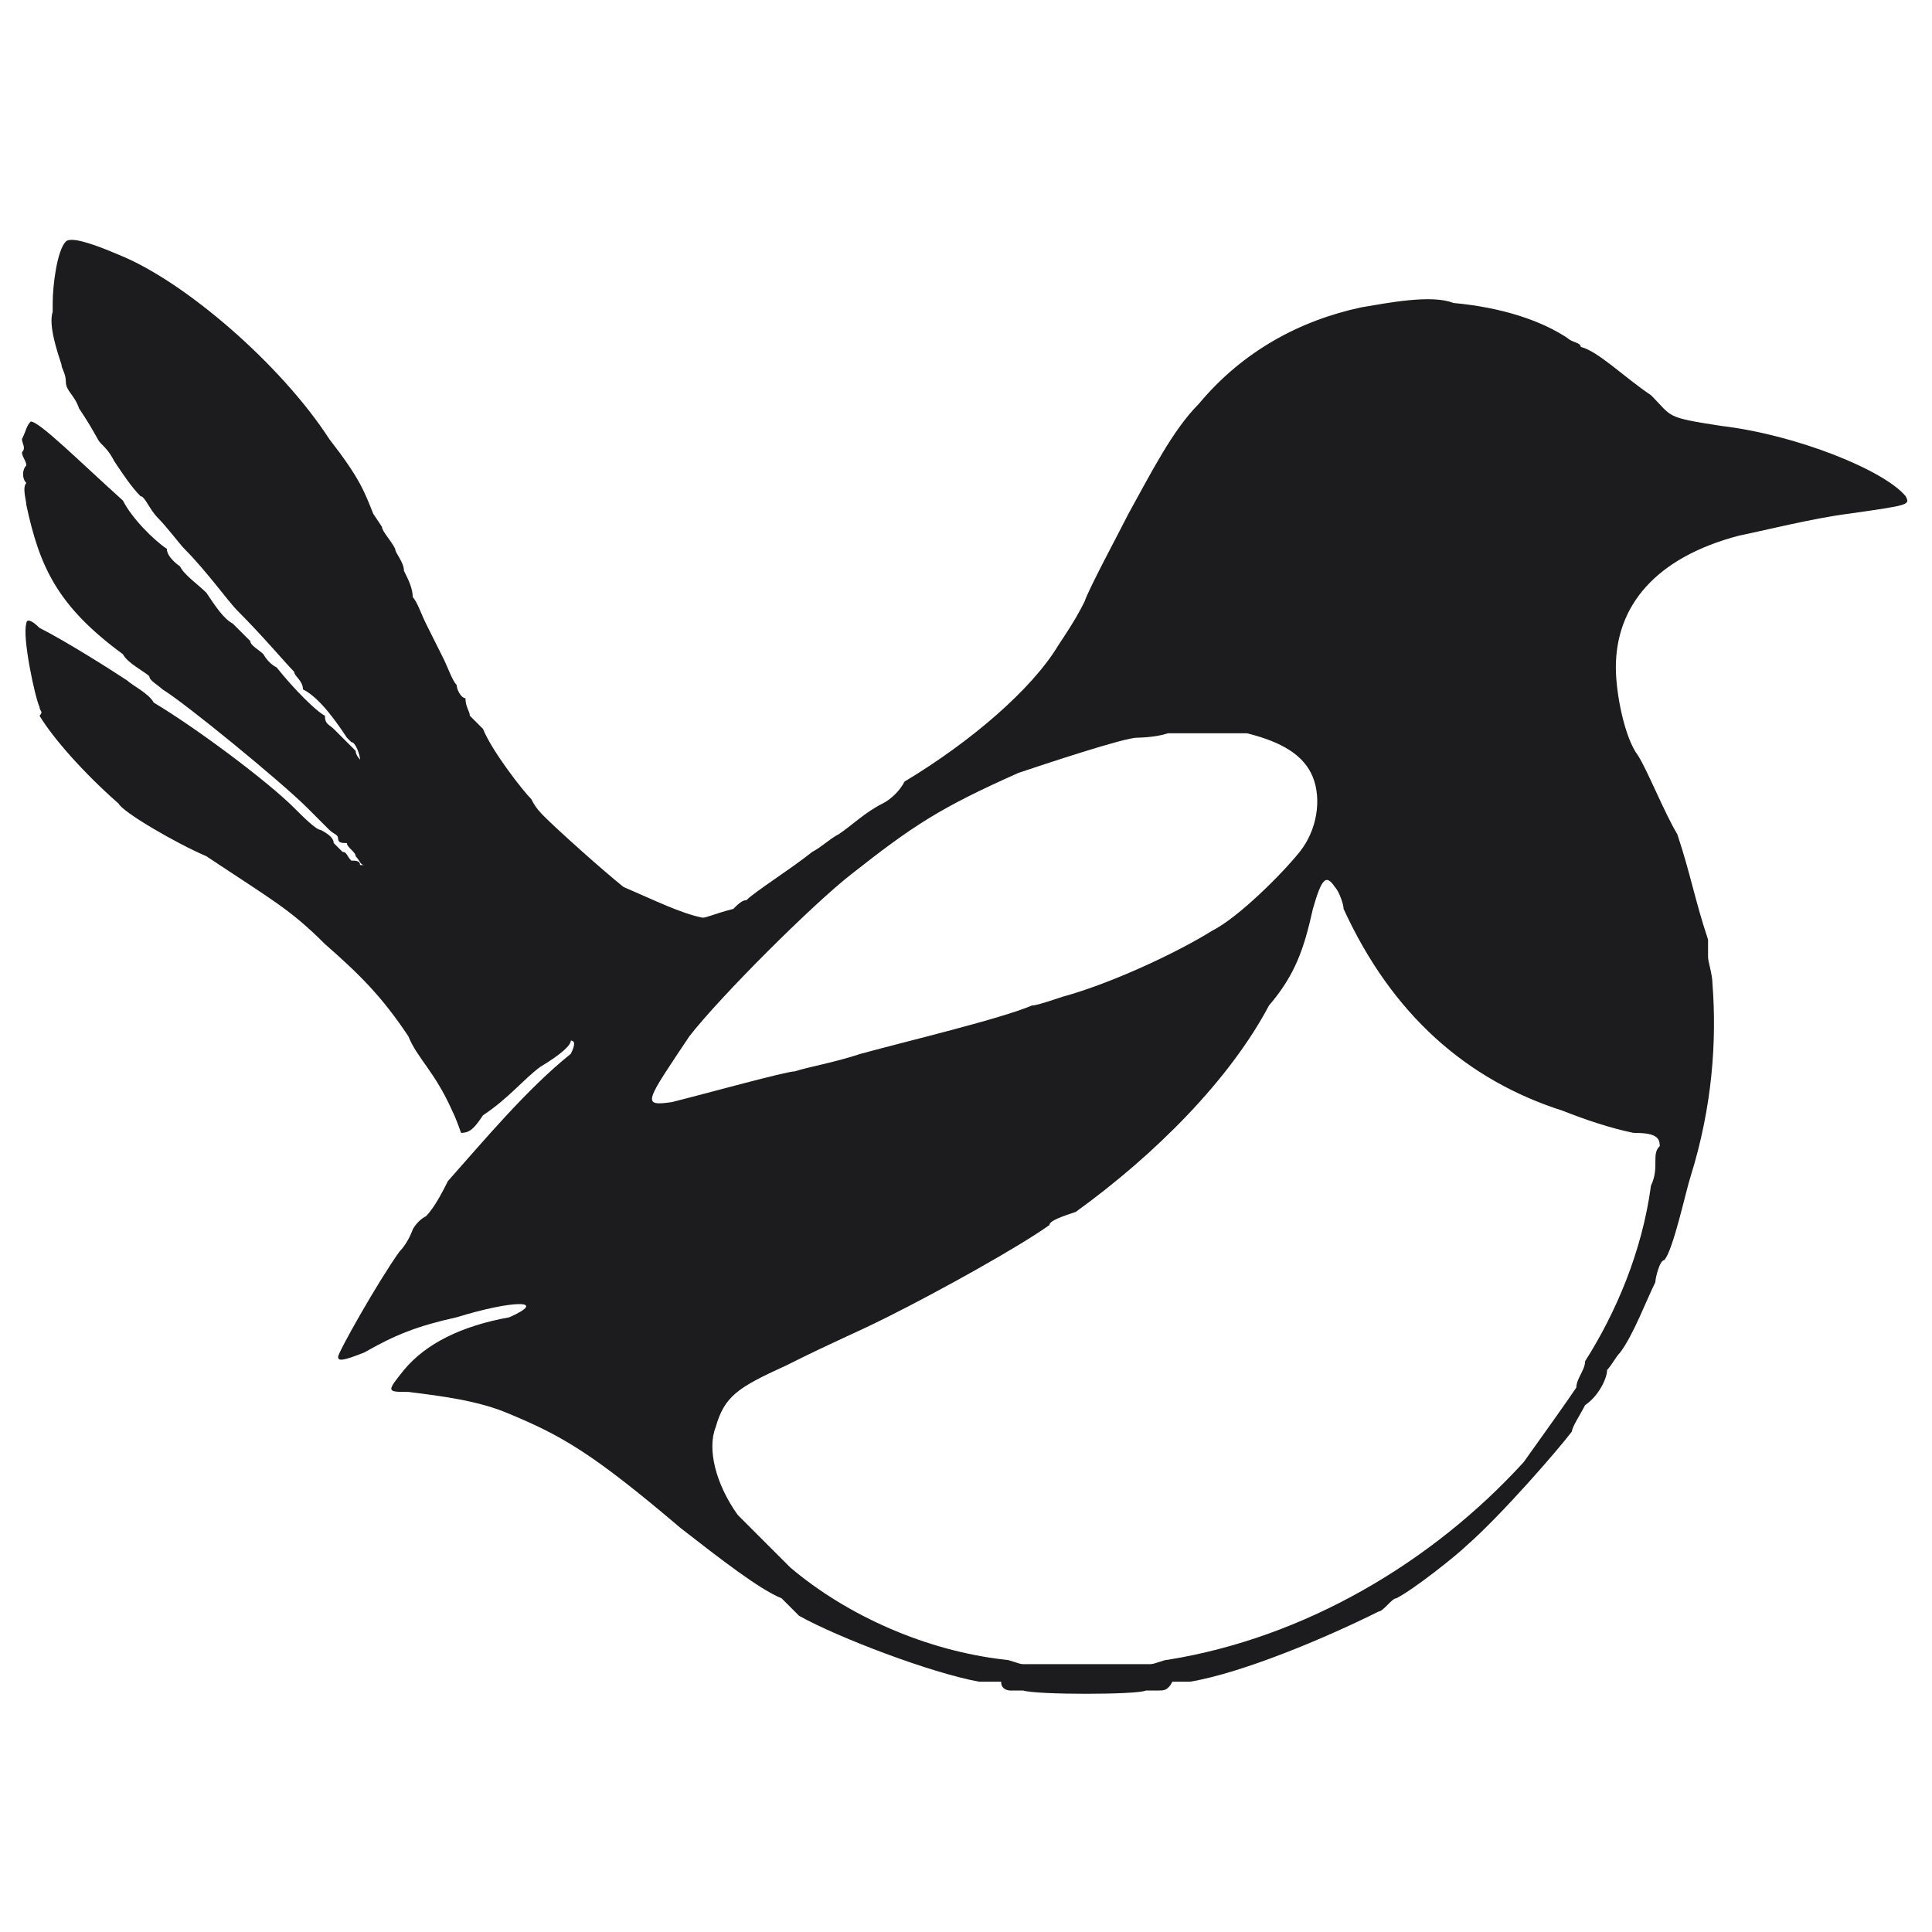
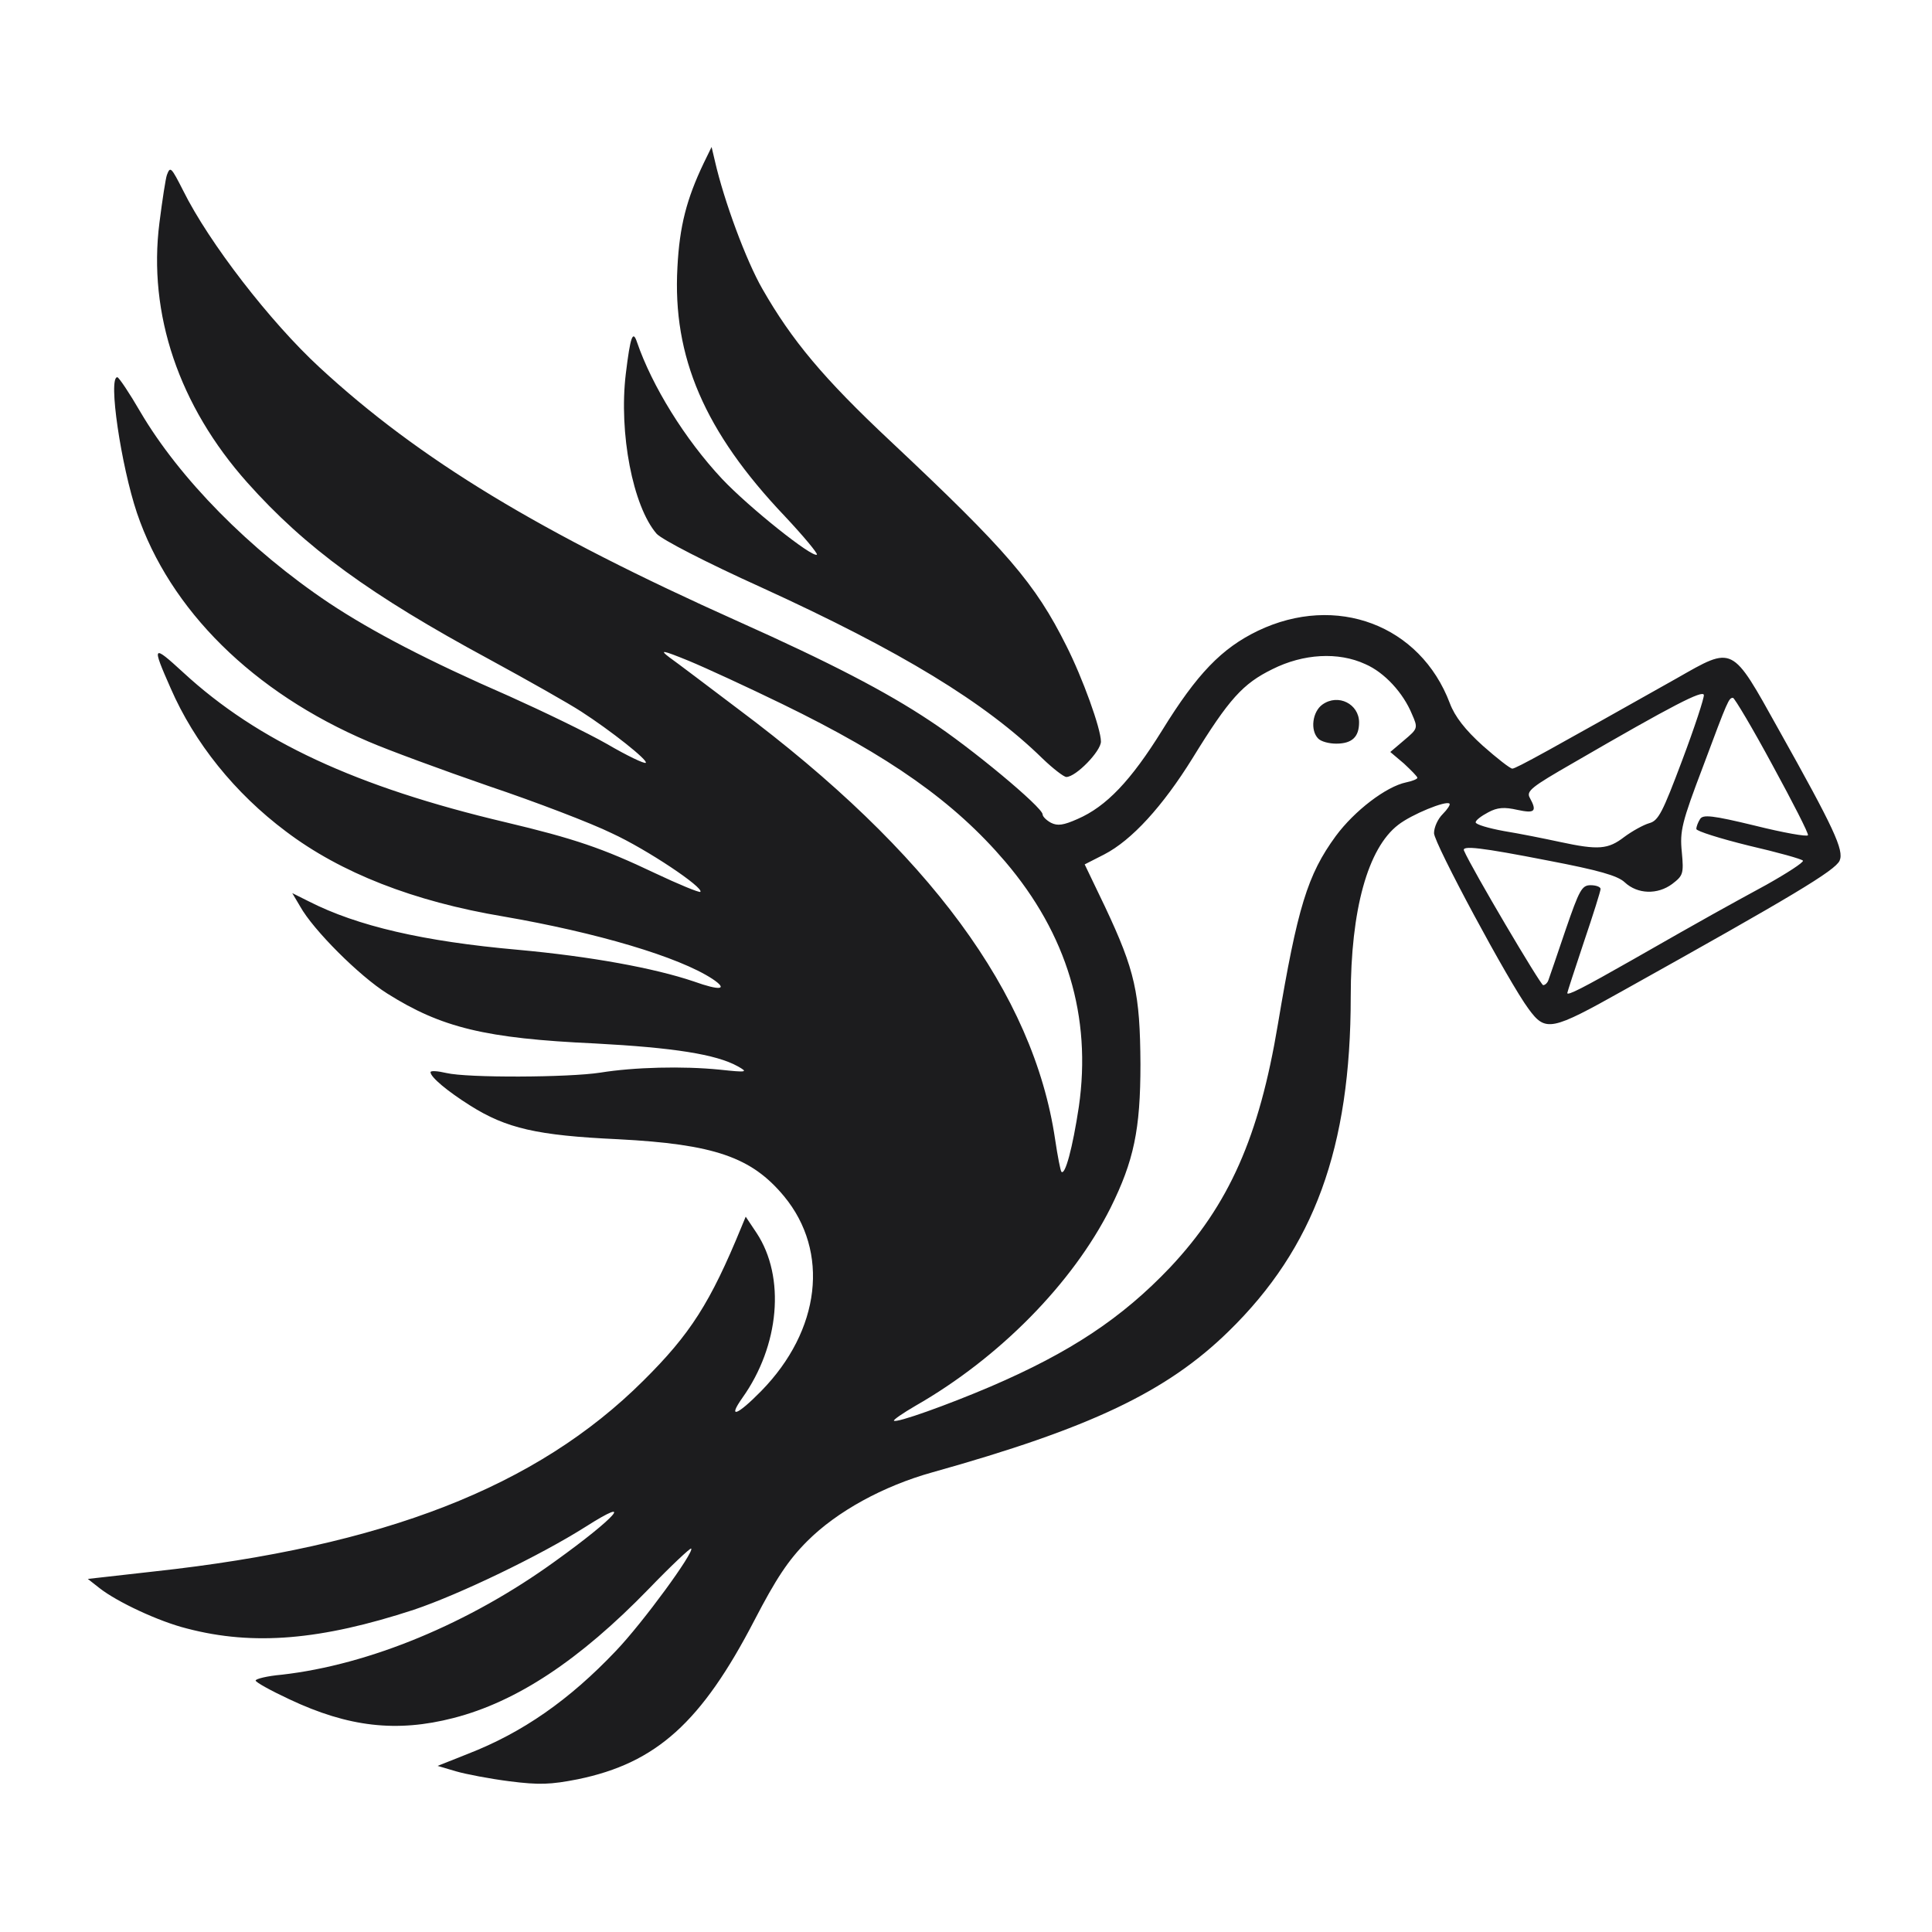
<svg xmlns="http://www.w3.org/2000/svg" viewBox="0 0 44 44">
  <style>path{fill:#1c1c1e}@media (prefers-color-scheme:dark){path{fill:#f2f2f2}}</style>
-   <path fill-rule="evenodd" d="M1.5 5.5C1.3 5.7 1.2 6.5 1.2 6.9C1.2 6.9 1.2 7 1.2 7.1C1.1 7.4 1.3 8 1.4 8.3C1.4 8.4 1.5 8.5 1.5 8.7C1.5 8.9 1.7 9 1.8 9.3C2.2 9.9 2.2 10 2.3 10.1C2.4 10.2 2.5 10.3 2.6 10.5C2.8 10.8 3 11.1 3.2 11.3C3.3 11.3 3.4 11.6 3.6 11.8C3.8 12 4.1 12.4 4.2 12.5C4.7 13 5.2 13.7 5.4 13.9C6 14.5 6.5 15.1 6.7 15.3C6.7 15.4 6.9 15.5 6.9 15.7C7.3 15.9 7.7 16.5 7.9 16.8C7.9 16.8 8 16.9 8 16.9C8.1 16.9 8.2 17.2 8.2 17.3C8.2 17.3 8.1 17.2 8.1 17.1C7.9 16.9 7.9 16.9 7.6 16.6C7.5 16.5 7.4 16.5 7.4 16.3C7.2 16.2 6.7 15.7 6.3 15.2C6.1 15.1 6 14.9 6 14.9C5.9 14.8 5.7 14.7 5.7 14.6C5.6 14.5 5.4 14.3 5.3 14.2C5.1 14.1 4.9 13.8 4.7 13.5C4.5 13.3 4.2 13.1 4.1 12.9C4.1 12.9 3.8 12.7 3.8 12.5C3.5 12.3 3 11.8 2.8 11.4C1.8 10.5 0.9 9.6 0.7 9.6C0.6 9.7 0.6 9.8 0.5 10C0.5 10.1 0.6 10.2 0.5 10.3C0.5 10.4 0.6 10.5 0.6 10.6C0.5 10.7 0.5 10.9 0.6 11C0.5 11.1 0.6 11.4 0.6 11.5C0.9 12.9 1.3 13.8 2.8 14.9C2.9 15.1 3.3 15.3 3.4 15.4C3.4 15.5 3.6 15.6 3.7 15.7C4.2 16 6.4 17.8 7 18.4C7.4 18.8 7.4 18.8 7.5 18.9C7.6 19 7.7 19 7.7 19.1C7.7 19.2 7.8 19.2 7.9 19.2C7.9 19.3 8.1 19.4 8.1 19.5C8.2 19.6 8.2 19.7 8.3 19.7C8.3 19.7 8.3 19.7 8.2 19.7C8.2 19.6 8.1 19.6 8 19.6C7.9 19.5 7.9 19.4 7.8 19.4C7.7 19.3 7.6 19.2 7.6 19.2C7.6 19.1 7.5 19 7.3 18.9C7.2 18.9 6.9 18.6 6.7 18.4C6.1 17.8 4.5 16.6 3.5 16C3.4 15.8 3 15.6 2.9 15.5C2.6 15.3 1.5 14.6 0.9 14.3C0.7 14.1 0.6 14.1 0.6 14.2C0.5 14.5 0.8 15.9 0.9 16.1C0.9 16.2 1 16.2 0.9 16.3C1.2 16.8 1.9 17.6 2.7 18.3C2.8 18.5 4 19.2 4.7 19.5C6.2 20.5 6.6 20.7 7.4 21.5C8.2 22.2 8.7 22.7 9.3 23.6C9.5 24.1 9.9 24.4 10.3 25.3C10.4 25.5 10.5 25.8 10.5 25.8C10.7 25.8 10.8 25.7 11 25.4C11.6 25 11.9 24.6 12.3 24.3C12.8 24 13 23.8 13 23.7C13.1 23.7 13.1 23.8 13 24C12 24.8 11 26 10.2 26.9C10.1 27.1 9.9 27.5 9.7 27.7C9.5 27.8 9.4 28 9.4 28C9.4 28 9.3 28.3 9.1 28.5C8.6 29.2 7.7 30.8 7.7 30.9C7.7 31 7.8 31 8.3 30.8C9 30.4 9.5 30.2 10.4 30C11.7 29.6 12.5 29.6 11.6 30C10.5 30.2 9.7 30.6 9.2 31.2C8.8 31.7 8.8 31.7 9.3 31.7C10.1 31.8 10.9 31.9 11.6 32.2C12.8 32.7 13.5 33.1 15.5 34.8C16.4 35.5 17.3 36.2 17.8 36.4C17.9 36.5 18.1 36.7 18.2 36.8C19.1 37.3 21.2 38.1 22.3 38.3C22.4 38.3 22.7 38.3 22.8 38.3C22.8 38.5 23 38.5 23 38.5C23.1 38.5 23.2 38.5 23.3 38.5C23.6 38.6 25.9 38.6 26.1 38.5C26.2 38.5 26.3 38.5 26.4 38.5C26.5 38.5 26.6 38.5 26.7 38.3C26.7 38.3 27 38.3 27.1 38.3C28.3 38.1 30.2 37.3 31.4 36.7C31.5 36.7 31.7 36.4 31.8 36.4C32.2 36.2 33.2 35.4 33.4 35.2C34.2 34.5 35.5 33 35.8 32.6C35.8 32.5 36 32.2 36.1 32C36.4 31.8 36.6 31.4 36.6 31.2C36.7 31.1 36.8 30.9 36.9 30.8C37.2 30.4 37.5 29.6 37.7 29.2C37.7 29.1 37.8 28.7 37.9 28.7C38.1 28.5 38.4 27.1 38.5 26.8C39 25.2 39.1 23.7 39 22.4C39 22.2 38.9 21.9 38.9 21.8C38.9 21.7 38.9 21.6 38.9 21.4C38.6 20.5 38.5 19.9 38.2 19C37.9 18.5 37.5 17.5 37.3 17.2C37 16.8 36.8 15.8 36.8 15.2C36.8 13.8 37.7 12.7 39.6 12.2C40.1 12.1 41.3 11.8 42.1 11.7C43.5 11.5 43.5 11.5 43.4 11.3C42.9 10.7 40.9 9.9 39.2 9.7C37.9 9.5 38.1 9.5 37.6 9C37 8.6 36.4 8 36 7.9C36 7.8 35.8 7.8 35.7 7.7C35.1 7.3 34.2 7 33.1 6.9C32.6 6.7 31.6 6.9 31 7C29.6 7.3 28.3 8 27.3 9.2C26.7 9.8 26.2 10.8 25.7 11.7C25.5 12.1 24.8 13.4 24.7 13.7C24.6 13.9 24.5 14.1 24.1 14.7C23.5 15.7 22.1 16.9 20.6 17.8C20.5 18 20.3 18.2 20.1 18.3C19.7 18.5 19.4 18.8 19.1 19C18.9 19.1 18.7 19.3 18.5 19.4C18 19.8 17.2 20.3 17 20.5C16.9 20.5 16.8 20.6 16.7 20.7C16.3 20.8 16.1 20.9 16 20.9C15.5 20.8 14.9 20.5 14.2 20.2C13.7 19.8 12.7 18.9 12.4 18.6C12.3 18.5 12.2 18.4 12.1 18.2C11.9 18 11.2 17.1 11 16.6C10.9 16.5 10.8 16.4 10.7 16.3C10.7 16.2 10.6 16.1 10.6 15.9C10.5 15.9 10.4 15.7 10.4 15.6C10.3 15.5 10.2 15.2 10.1 15C10 14.8 9.8 14.4 9.7 14.2C9.6 14 9.5 13.7 9.4 13.6C9.4 13.4 9.3 13.2 9.2 13C9.2 12.8 9 12.6 9 12.5C8.9 12.3 8.7 12.1 8.7 12C8.7 12 8.5 11.7 8.5 11.7C8.3 11.2 8.2 10.9 7.5 10C6.4 8.3 4.2 6.4 2.7 5.8C2 5.5 1.6 5.4 1.5 5.5ZM28.4 16.7C29.2 16.9 29.7 17.2 29.9 17.7C30.1 18.2 30 18.9 29.6 19.4C29.2 19.9 28.2 20.9 27.6 21.2C26.8 21.7 25.3 22.4 24.2 22.7C23.9 22.8 23.6 22.9 23.5 22.9C22.8 23.2 20.7 23.7 19.6 24C19 24.2 18.4 24.3 18.1 24.4C17.9 24.4 16.1 24.9 15.3 25.1C14.6 25.2 14.7 25.1 15.7 23.6C16.4 22.7 18.5 20.6 19.4 19.9C20.8 18.8 21.4 18.4 23.2 17.6C23.8 17.4 25.6 16.8 25.9 16.8C25.9 16.8 26.3 16.8 26.6 16.7C26.8 16.7 28.2 16.7 28.4 16.7ZM30.4 20.2C30.5 20.3 30.6 20.6 30.6 20.7C31.7 23.1 33.4 24.6 35.6 25.3C36.1 25.5 36.7 25.7 37.2 25.8C37.7 25.8 37.8 25.9 37.8 26.1C37.7 26.2 37.7 26.3 37.7 26.5C37.7 26.6 37.7 26.8 37.6 27C37.4 28.5 36.8 29.9 36.1 31C36.1 31.2 35.9 31.4 35.9 31.6C35.7 31.9 35.2 32.6 34.7 33.3C32.6 35.6 29.7 37.3 26.6 37.8C26.5 37.8 26.3 37.9 26.2 37.9C25.8 37.9 23.7 37.9 23.3 37.9C23.2 37.9 23 37.8 22.9 37.8C21.1 37.6 19.3 36.8 18 35.7C17.7 35.4 17 34.7 16.8 34.5C16.3 33.8 16.1 33 16.3 32.5C16.5 31.8 16.8 31.6 17.9 31.1C19.1 30.5 19.4 30.4 20.2 30C21.4 29.4 23.2 28.4 23.9 27.9C23.9 27.8 24.2 27.7 24.5 27.6C26.3 26.3 28 24.6 28.9 22.9C29.5 22.2 29.7 21.6 29.9 20.7C30.1 20 30.2 19.9 30.4 20.2Z" />
+   <path fill-rule="evenodd" d="M16.026 3.716 C15.637 4.532 15.476 5.148 15.428 6.087 C15.314 8.126 16.045 9.833 17.875 11.758 C18.302 12.213 18.624 12.602 18.605 12.631 C18.51 12.716 17.05 11.55 16.443 10.905 C15.599 10.004 14.85 8.79 14.508 7.794 C14.413 7.51 14.357 7.652 14.252 8.515 C14.091 9.862 14.413 11.531 14.954 12.156 C15.077 12.289 16.064 12.801 17.344 13.38 C20.521 14.831 22.436 15.997 23.745 17.277 C23.982 17.505 24.229 17.695 24.285 17.695 C24.504 17.695 25.073 17.107 25.073 16.889 C25.073 16.595 24.655 15.438 24.285 14.707 C23.574 13.285 22.939 12.545 20.274 10.042 C18.757 8.619 18.036 7.756 17.363 6.58 C16.993 5.936 16.49 4.579 16.282 3.669 L16.206 3.347 Z M3.802 3.982 C3.773 4.058 3.697 4.551 3.631 5.073 C3.366 7.149 4.077 9.245 5.632 10.99 C6.96 12.479 8.43 13.55 11.151 15.02 C12.024 15.495 12.963 16.026 13.238 16.206 C13.901 16.633 14.764 17.315 14.707 17.372 C14.679 17.401 14.281 17.211 13.826 16.945 C13.361 16.68 12.356 16.196 11.597 15.855 C9.748 15.049 8.477 14.385 7.491 13.731 C5.679 12.517 4.086 10.895 3.195 9.378 C2.948 8.951 2.711 8.6 2.673 8.591 C2.455 8.581 2.759 10.611 3.119 11.682 C3.868 13.892 5.765 15.77 8.392 16.889 C8.828 17.078 10.061 17.533 11.132 17.903 C12.204 18.264 13.465 18.747 13.93 18.975 C14.736 19.345 16.035 20.217 15.95 20.312 C15.921 20.331 15.457 20.141 14.916 19.885 C13.721 19.316 13.076 19.098 11.521 18.728 C8.107 17.922 5.869 16.879 4.172 15.314 C3.47 14.67 3.451 14.688 3.887 15.675 C4.428 16.917 5.348 18.064 6.514 18.937 C7.756 19.876 9.416 20.53 11.464 20.872 C13.598 21.241 15.457 21.791 16.225 22.294 C16.595 22.541 16.405 22.569 15.798 22.351 C14.897 22.047 13.456 21.782 11.787 21.63 C9.643 21.44 8.136 21.09 7.036 20.53 L6.656 20.34 L6.836 20.644 C7.13 21.175 8.183 22.228 8.818 22.626 C10.051 23.404 11.056 23.65 13.55 23.764 C15.333 23.859 16.31 24.01 16.803 24.285 C17.04 24.418 17.021 24.428 16.395 24.361 C15.551 24.276 14.442 24.304 13.674 24.428 C12.944 24.541 10.649 24.551 10.165 24.437 C9.966 24.39 9.805 24.38 9.805 24.418 C9.805 24.532 10.193 24.854 10.706 25.177 C11.531 25.698 12.232 25.86 14.072 25.945 C16.272 26.059 17.116 26.353 17.856 27.244 C18.899 28.505 18.69 30.298 17.334 31.682 C16.784 32.242 16.566 32.318 16.908 31.834 C17.752 30.649 17.894 29.084 17.23 28.079 L16.983 27.709 L16.889 27.936 C16.177 29.672 15.722 30.383 14.651 31.445 C12.223 33.863 8.743 35.22 3.508 35.789 L2 35.959 L2.266 36.168 C2.664 36.481 3.612 36.927 4.257 37.088 C5.774 37.486 7.311 37.353 9.425 36.661 C10.468 36.31 12.299 35.428 13.332 34.774 C14.48 34.044 14.034 34.556 12.65 35.551 C10.687 36.974 8.411 37.913 6.419 38.14 C6.087 38.169 5.822 38.235 5.822 38.273 C5.822 38.311 6.163 38.501 6.59 38.7 C7.936 39.335 9.037 39.459 10.326 39.127 C11.768 38.757 13.2 37.808 14.774 36.187 C15.286 35.656 15.722 35.248 15.741 35.267 C15.817 35.343 14.651 36.945 14.025 37.6 C12.963 38.719 11.9 39.459 10.658 39.942 L9.966 40.217 L10.383 40.34 C10.611 40.407 11.161 40.511 11.606 40.568 C12.28 40.653 12.536 40.644 13.162 40.521 C14.954 40.151 15.978 39.221 17.183 36.898 C17.676 35.95 17.951 35.532 18.387 35.096 C19.06 34.423 20.113 33.844 21.232 33.532 C24.826 32.526 26.571 31.701 27.984 30.317 C29.928 28.42 30.762 26.135 30.762 22.702 C30.762 20.72 31.151 19.316 31.844 18.785 C32.147 18.548 32.934 18.226 33.01 18.302 C33.038 18.321 32.963 18.434 32.858 18.539 C32.744 18.652 32.659 18.842 32.659 18.975 C32.659 19.202 34.366 22.379 34.812 22.977 C35.201 23.508 35.324 23.479 36.983 22.55 C40.824 20.407 41.791 19.828 41.896 19.601 C42 19.364 41.772 18.871 40.502 16.604 C39.43 14.679 39.487 14.707 38.188 15.447 C35.324 17.059 34.527 17.505 34.442 17.505 C34.394 17.505 34.091 17.268 33.769 16.983 C33.37 16.623 33.133 16.32 33.019 16.016 C32.346 14.233 30.431 13.513 28.648 14.366 C27.823 14.764 27.263 15.343 26.467 16.633 C25.755 17.78 25.196 18.368 24.541 18.652 C24.219 18.795 24.086 18.814 23.935 18.738 C23.83 18.681 23.745 18.596 23.745 18.548 C23.745 18.387 22.104 17.021 21.175 16.414 C20.179 15.751 18.899 15.087 16.822 14.157 C12.289 12.128 9.539 10.459 7.273 8.363 C6.154 7.33 4.76 5.528 4.172 4.342 C3.897 3.802 3.878 3.783 3.802 3.982 M17.818 16.035 C20.274 17.23 21.734 18.264 22.891 19.62 C24.304 21.279 24.864 23.157 24.57 25.205 C24.428 26.144 24.257 26.78 24.172 26.685 C24.153 26.666 24.086 26.334 24.029 25.945 C23.536 22.626 21.165 19.402 16.813 16.149 C16.111 15.618 15.409 15.087 15.248 14.973 C15.011 14.793 15.077 14.802 15.684 15.049 C16.073 15.21 17.04 15.656 17.818 16.035 M31.094 15.125 C31.531 15.314 31.957 15.779 32.156 16.263 C32.299 16.585 32.289 16.595 31.976 16.86 L31.663 17.126 L31.976 17.391 C32.138 17.543 32.28 17.685 32.28 17.714 C32.28 17.742 32.166 17.789 32.024 17.818 C31.569 17.913 30.848 18.463 30.421 19.041 C29.776 19.923 29.549 20.672 29.103 23.328 C28.676 25.888 27.993 27.434 26.647 28.866 C25.547 30.023 24.371 30.8 22.56 31.578 C21.583 31.995 20.416 32.413 20.359 32.356 C20.34 32.337 20.559 32.185 20.853 32.014 C22.759 30.924 24.428 29.226 25.291 27.51 C25.822 26.438 25.973 25.727 25.973 24.238 C25.964 22.616 25.85 22.104 25.167 20.653 L24.703 19.686 L25.148 19.459 C25.774 19.136 26.476 18.368 27.159 17.268 C27.993 15.912 28.306 15.57 28.98 15.239 C29.681 14.888 30.478 14.84 31.094 15.125 M38.311 17.315 C37.865 18.501 37.771 18.69 37.562 18.747 C37.429 18.785 37.173 18.927 36.993 19.06 C36.623 19.345 36.405 19.364 35.523 19.174 C35.172 19.098 34.603 18.984 34.252 18.927 C33.892 18.861 33.607 18.776 33.607 18.728 C33.607 18.681 33.731 18.586 33.892 18.501 C34.101 18.387 34.262 18.377 34.556 18.444 C34.954 18.529 35.011 18.482 34.84 18.169 C34.755 18.017 34.878 17.922 35.817 17.382 C38.121 16.045 38.776 15.713 38.804 15.826 C38.814 15.893 38.596 16.557 38.311 17.315 M40.369 17.429 C40.824 18.264 41.194 18.984 41.175 19.022 C41.156 19.06 40.615 18.965 39.971 18.804 C38.994 18.567 38.785 18.548 38.719 18.652 C38.671 18.728 38.633 18.823 38.633 18.88 C38.633 18.927 39.174 19.098 39.828 19.259 C40.483 19.411 41.033 19.563 41.061 19.601 C41.08 19.639 40.701 19.885 40.227 20.151 C39.288 20.663 38.956 20.843 37.164 21.867 C36.064 22.493 35.694 22.683 35.694 22.616 C35.694 22.597 35.864 22.076 36.073 21.45 C36.282 20.834 36.452 20.293 36.452 20.246 C36.452 20.198 36.348 20.16 36.225 20.16 C36.026 20.16 35.969 20.265 35.656 21.175 C35.466 21.744 35.286 22.256 35.267 22.313 C35.248 22.379 35.191 22.436 35.144 22.436 C35.087 22.436 33.522 19.79 33.342 19.373 C33.285 19.25 33.712 19.297 35.267 19.601 C36.405 19.819 36.841 19.942 37.002 20.094 C37.296 20.369 37.752 20.378 38.083 20.132 C38.33 19.942 38.349 19.904 38.302 19.402 C38.254 18.927 38.302 18.728 38.785 17.458 C39.354 15.931 39.373 15.893 39.468 15.893 C39.506 15.902 39.914 16.585 40.369 17.429 M30.118 16.045 C29.89 16.206 29.833 16.633 30.023 16.822 C30.089 16.889 30.269 16.936 30.431 16.936 C30.791 16.936 30.952 16.784 30.952 16.452 C30.952 16.035 30.478 15.789 30.118 16.045" />
</svg>
